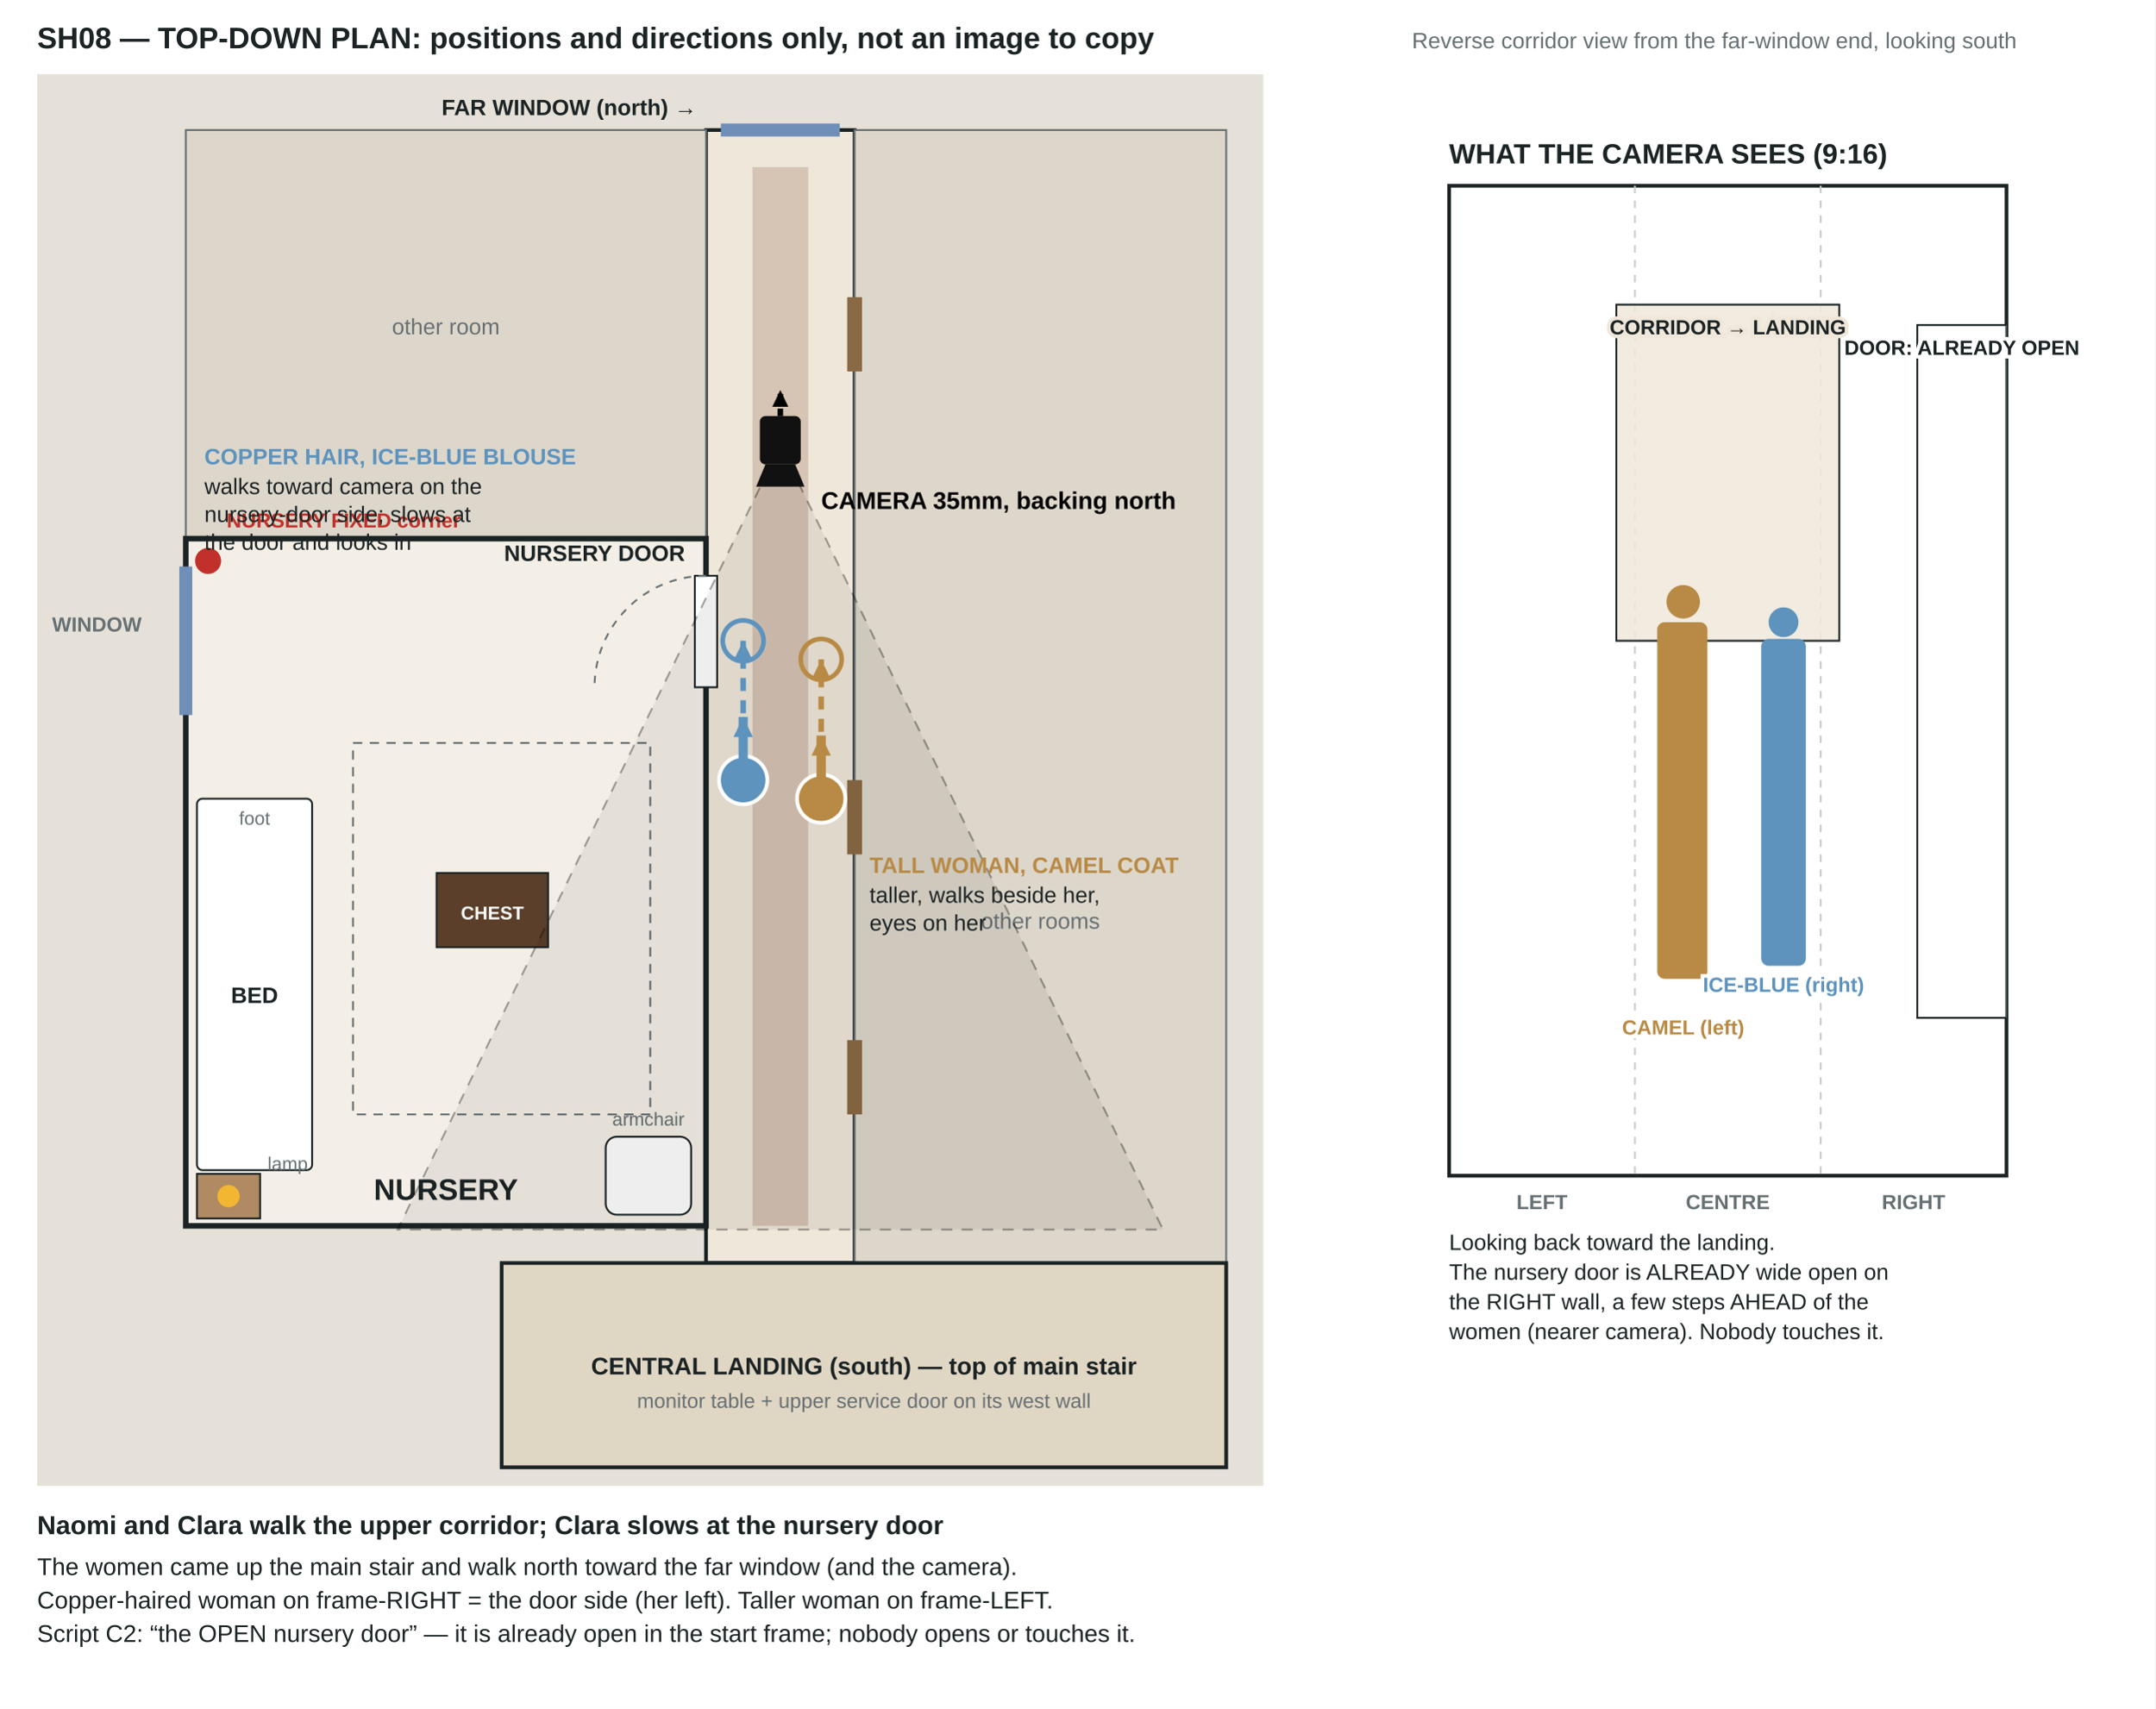
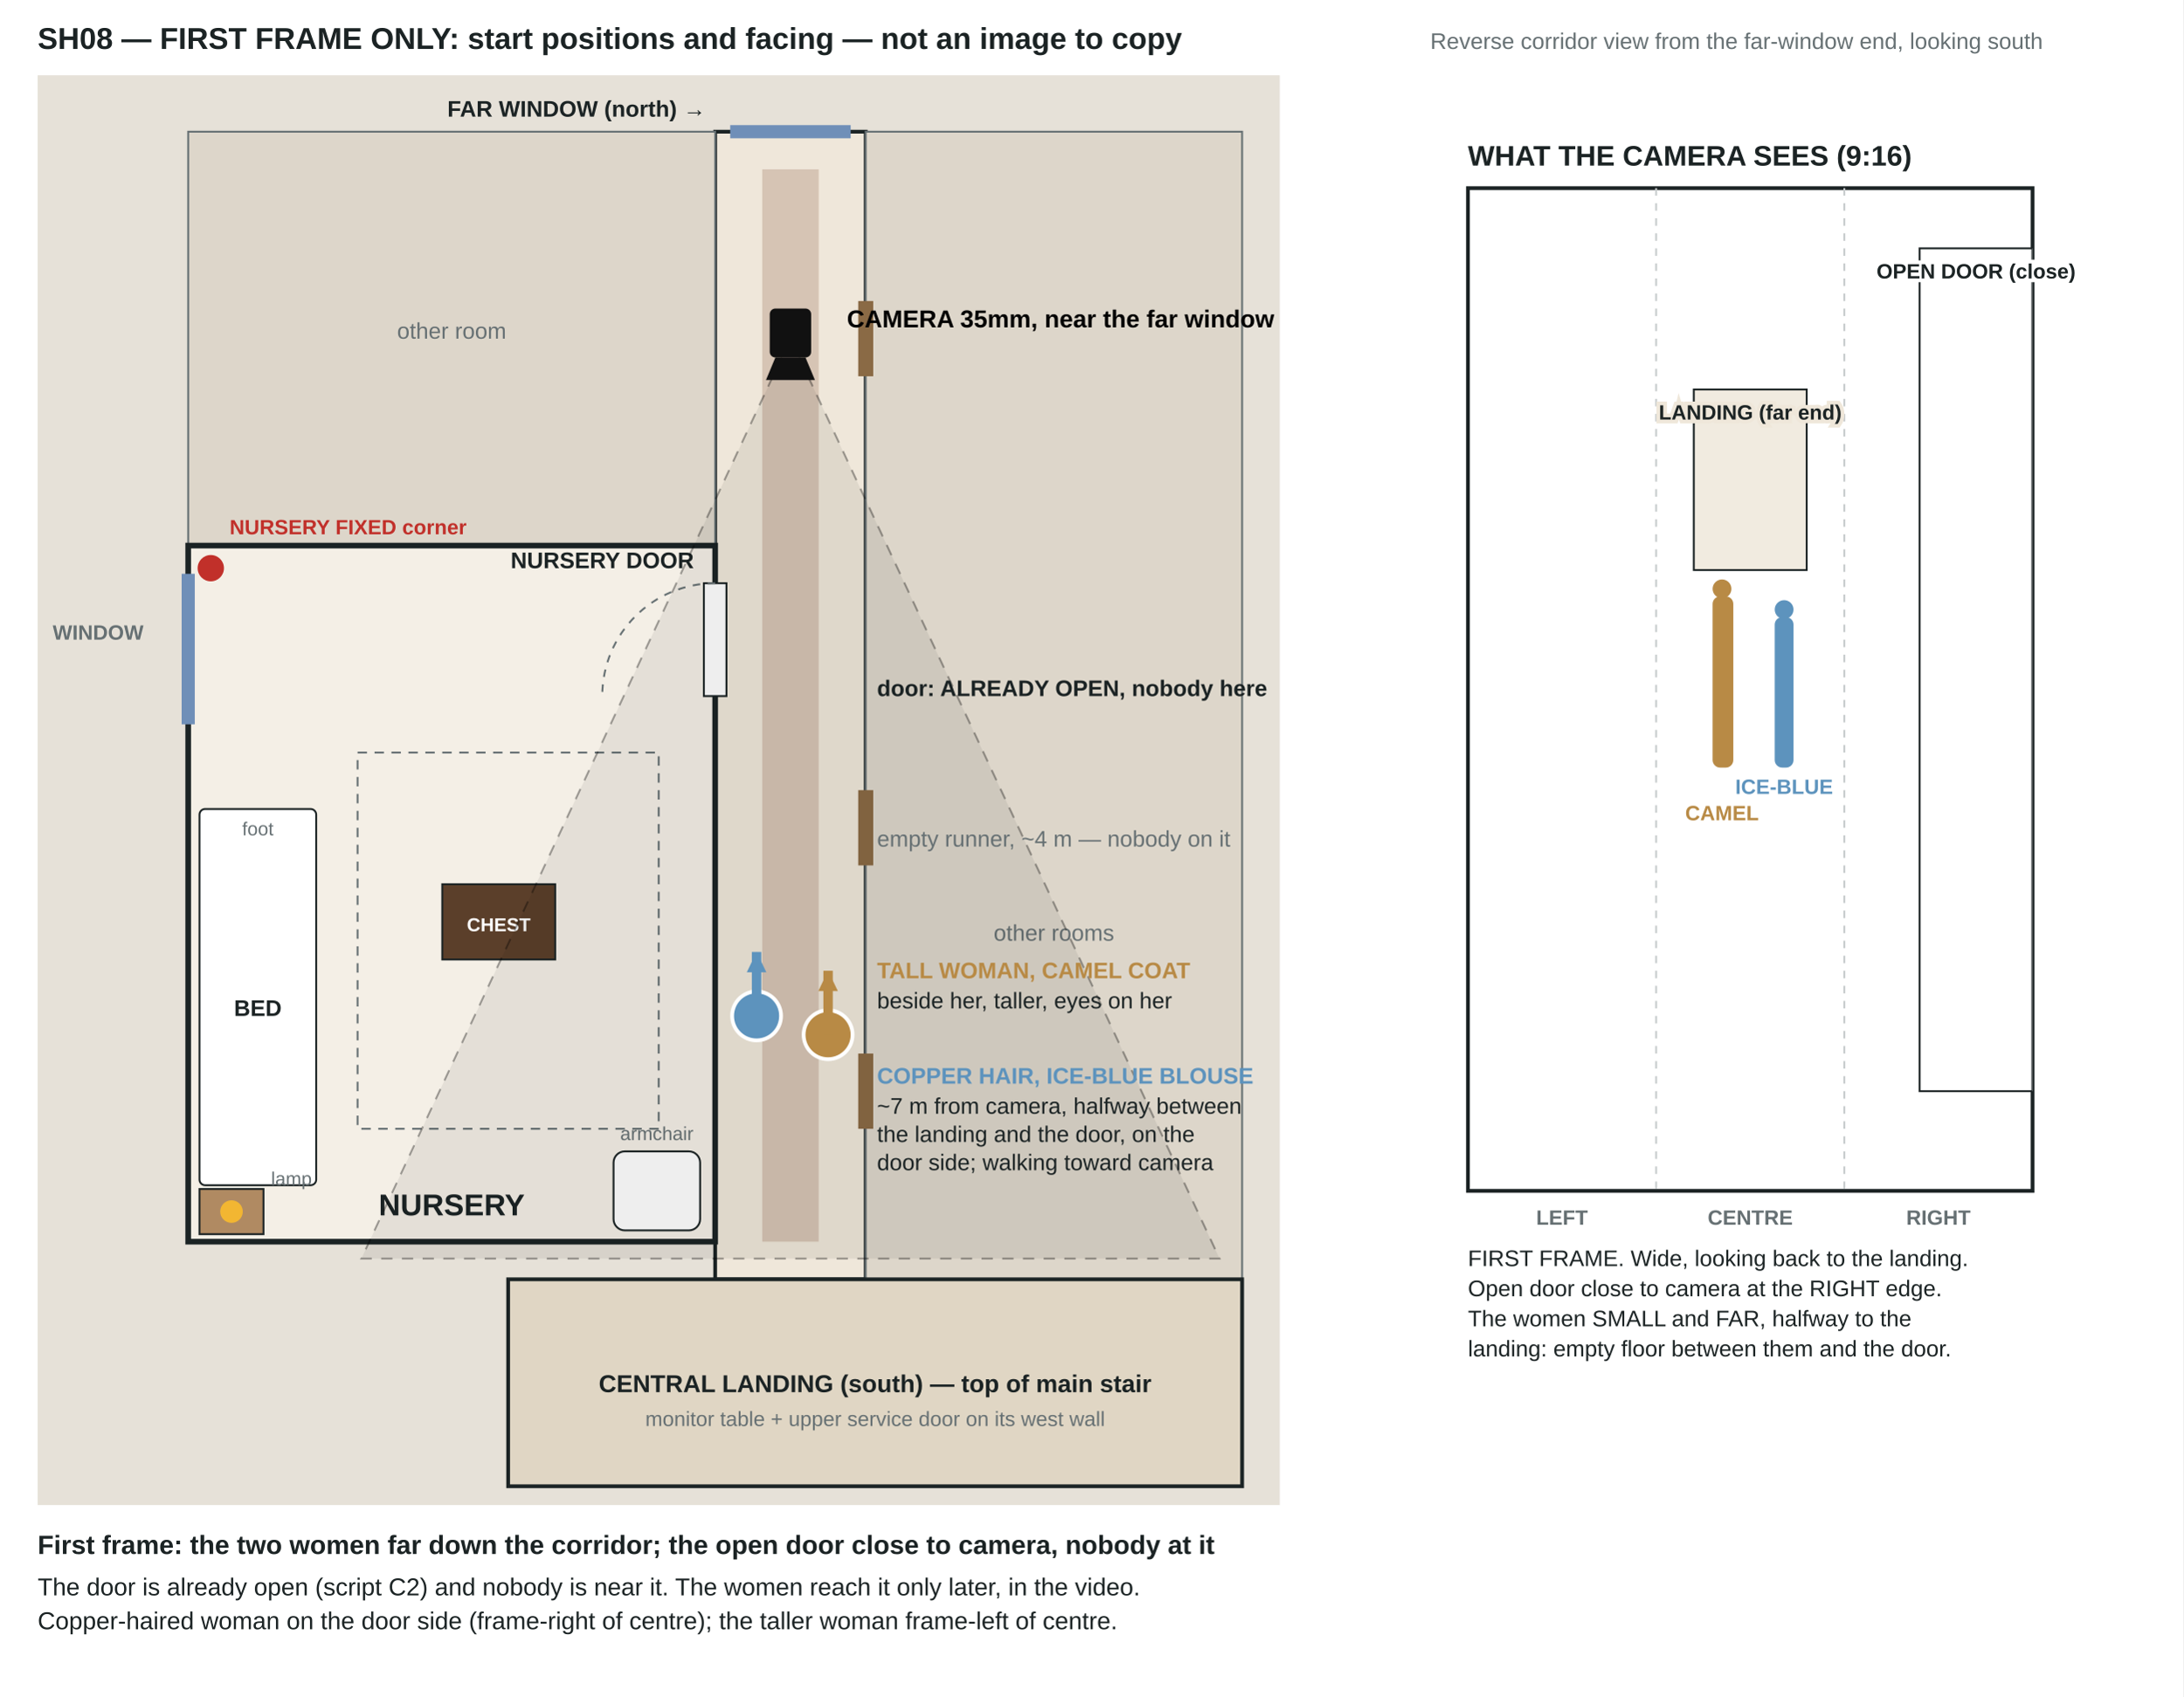
- <svg xmlns="http://www.w3.org/2000/svg" width="1160" height="920" viewBox="0 0 1160 920">
+ <svg xmlns="http://www.w3.org/2000/svg" width="1160" height="902" viewBox="0 0 1160 902">
  <rect width="100%" height="100%" fill="#ffffff" />
  <g transform="translate(20,40)">
    <rect x="0" y="0" width="660" height="760" fill="#e6e1d8" />
    <rect x="360" y="30" width="80" height="610" fill="#efe7da" stroke="#1b2324" stroke-width="2" />
    <rect x="385" y="50" width="30" height="570" fill="#b99a86" opacity="0.45" />
    <line x1="368" y1="30" x2="432" y2="30" stroke="#6f8fb8" stroke-width="7" />
    <text x="452" y="330" font-size="13" fill="#1b2324" text-anchor="start" font-weight="700" font-family="Arial, Helvetica, sans-serif">UPPER CORRIDOR</text>
    <rect x="440" y="30" width="200" height="610" fill="#ddd6ca" stroke="#667073" />
    <rect x="436" y="120" width="8" height="40" fill="#8a6a45" />
    <rect x="436" y="380" width="8" height="40" fill="#8a6a45" />
    <rect x="436" y="520" width="8" height="40" fill="#8a6a45" />
    <text x="540" y="460" font-size="12" fill="#667073" text-anchor="middle" font-weight="400" font-family="Arial, Helvetica, sans-serif">other rooms</text>
    <rect x="80" y="30" width="280" height="220" fill="#ddd6ca" stroke="#667073" />
    <text x="220" y="140" font-size="12" fill="#667073" text-anchor="middle" font-weight="400" font-family="Arial, Helvetica, sans-serif">other room</text>
    <text x="355" y="22" font-size="12" fill="#1b2324" text-anchor="end" font-weight="700" font-family="Arial, Helvetica, sans-serif">FAR WINDOW (north) →</text>
    <rect x="250" y="640" width="390" height="110" fill="#e0d6c4" stroke="#1b2324" stroke-width="2" />
    <text x="445" y="700" font-size="13" fill="#1b2324" text-anchor="middle" font-weight="700" font-family="Arial, Helvetica, sans-serif">CENTRAL LANDING (south) — top of main stair</text>
    <text x="445" y="718" font-size="11" fill="#667073" text-anchor="middle" font-weight="400" font-family="Arial, Helvetica, sans-serif">monitor table + upper service door on its west wall</text>
    <rect x="80" y="250" width="280" height="370" fill="#f4efe6" stroke="#1b2324" stroke-width="3" />
    <text x="220" y="606" font-size="16" fill="#1b2324" text-anchor="middle" font-weight="700" font-family="Arial, Helvetica, sans-serif">NURSERY</text>
    <line x1="80" y1="265" x2="80" y2="345" stroke="#6f8fb8" stroke-width="7" />
    <text x="8" y="300" font-size="11" fill="#667073" text-anchor="start" font-weight="700" font-family="Arial, Helvetica, sans-serif">WINDOW</text>
    <rect x="354" y="270" width="12" height="60" fill="#ffffff" stroke="#1b2324" />
    <path d="M360 270 A60 60 0 0 0 300 330" fill="none" stroke="#667073" stroke-dasharray="4 4" />
    <text x="300" y="262" font-size="12" fill="#1b2324" text-anchor="middle" font-weight="700" font-family="Arial, Helvetica, sans-serif">NURSERY DOOR</text>
    <rect x="86" y="390" width="62" height="200" rx="3" fill="#ffffff" stroke="#1b2324" />
    <text x="117" y="500" font-size="12" fill="#1b2324" text-anchor="middle" font-weight="700" font-family="Arial, Helvetica, sans-serif">BED</text>
    <text x="117" y="404" font-size="10" fill="#667073" text-anchor="middle" font-weight="400" font-family="Arial, Helvetica, sans-serif">foot</text>
    <rect x="86" y="592" width="34" height="24" fill="#b08a62" stroke="#1b2324" />
    <circle cx="103" cy="604" r="6" fill="#f2b632" />
    <text x="124" y="590" font-size="10" fill="#667073" text-anchor="start" font-weight="400" font-family="Arial, Helvetica, sans-serif">lamp</text>
    <rect x="306" y="572" width="46" height="42" rx="6" fill="#ffffff" stroke="#1b2324" />
    <text x="329" y="566" font-size="10" fill="#667073" text-anchor="middle" font-weight="400" font-family="Arial, Helvetica, sans-serif">armchair</text>
    <rect x="170" y="360" width="160" height="200" fill="none" stroke="#667073" stroke-dasharray="5 4" />
    <rect x="215" y="430" width="60" height="40" fill="#5b3f2a" stroke="#1b2324" />
    <text x="245" y="455" font-size="10" fill="#ffffff" text-anchor="middle" font-weight="700" font-family="Arial, Helvetica, sans-serif">CHEST</text>
    <circle cx="92" cy="262" r="7" fill="#c1302a" />
    <text x="102" y="244" font-size="11" fill="#c1302a" text-anchor="start" font-weight="700" font-family="Arial, Helvetica, sans-serif">NURSERY FIXED corner</text>
-     <polygon points="400,200 606,622 194,622" fill="#000000" fill-opacity="0.07" stroke="#000" stroke-opacity="0.35" stroke-dasharray="6 5" />
-     <line x1="400" y1="200" x2="400" y2="170" stroke="#000000" stroke-width="3" stroke-dasharray="4 4" />
-     <polygon points="400,170 404.3,179.0 395.7,179.0" fill="#000000" />
-     <g transform="translate(400,200) rotate(90)">
+     <polygon points="400,140 628,629 172,629" fill="#000000" fill-opacity="0.07" stroke="#000" stroke-opacity="0.35" stroke-dasharray="6 5" />
+     <g transform="translate(400,140) rotate(90)">
      <rect x="-16" y="-11" width="26" height="22" rx="3" fill="#111" />
      <polygon points="10,-8 22,-13 22,13 10,8" fill="#111" />
    </g>
-     <text x="422" y="234" font-size="13" fill="#000" text-anchor="start" font-weight="700" font-family="Arial, Helvetica, sans-serif">CAMERA 35mm, backing north</text>
-     <line x1="380" y1="380" x2="380" y2="305" stroke="#5d93bd" stroke-width="3" stroke-dasharray="7 5" />
-     <polygon points="380,305 385.2,315.8 374.8,315.8" fill="#5d93bd" />
-     <circle cx="380" cy="305" r="11" fill="none" stroke="#5d93bd" stroke-width="2.5" />
-     <circle cx="380" cy="380" r="13" fill="#5d93bd" stroke="#fff" stroke-width="2" />
-     <line x1="380" y1="380" x2="380.0" y2="346.0" stroke="#5d93bd" stroke-width="5" />
-     <polygon points="380.0,346.0 385.2,356.8 374.8,356.8" fill="#5d93bd" />
-     <text x="90" y="210" font-size="12" fill="#5d93bd" text-anchor="start" font-weight="700" font-family="Arial, Helvetica, sans-serif">COPPER HAIR, ICE-BLUE BLOUSE</text>
-     <text x="90" y="226" font-size="12" fill="#1b2324" text-anchor="start" font-weight="400" font-family="Arial, Helvetica, sans-serif">walks toward camera on the</text>
-     <text x="90" y="241" font-size="12" fill="#1b2324" text-anchor="start" font-weight="400" font-family="Arial, Helvetica, sans-serif">nursery-door side; slows at</text>
-     <text x="90" y="256" font-size="12" fill="#1b2324" text-anchor="start" font-weight="400" font-family="Arial, Helvetica, sans-serif">the door and looks in</text>
-     <line x1="422" y1="390" x2="422" y2="315" stroke="#b88a45" stroke-width="3" stroke-dasharray="7 5" />
-     <polygon points="422,315 427.2,325.8 416.8,325.8" fill="#b88a45" />
-     <circle cx="422" cy="315" r="11" fill="none" stroke="#b88a45" stroke-width="2.5" />
-     <circle cx="422" cy="390" r="13" fill="#b88a45" stroke="#fff" stroke-width="2" />
-     <line x1="422" y1="390" x2="422.0" y2="356.0" stroke="#b88a45" stroke-width="5" />
-     <polygon points="422.0,356.0 427.2,366.8 416.8,366.8" fill="#b88a45" />
-     <text x="448" y="430" font-size="12" fill="#b88a45" text-anchor="start" font-weight="700" font-family="Arial, Helvetica, sans-serif">TALL WOMAN, CAMEL COAT</text>
-     <text x="448" y="446" font-size="12" fill="#1b2324" text-anchor="start" font-weight="400" font-family="Arial, Helvetica, sans-serif">taller, walks beside her,</text>
-     <text x="448" y="461" font-size="12" fill="#1b2324" text-anchor="start" font-weight="400" font-family="Arial, Helvetica, sans-serif">eyes on her</text>
+     <text x="430" y="134" font-size="13" fill="#000" text-anchor="start" font-weight="700" font-family="Arial, Helvetica, sans-serif">CAMERA 35mm, near the far window</text>
+     <circle cx="382" cy="500" r="13" fill="#5d93bd" stroke="#fff" stroke-width="2" />
+     <line x1="382" y1="500" x2="382.0" y2="466.0" stroke="#5d93bd" stroke-width="5" />
+     <polygon points="382.0,466.0 387.2,476.8 376.8,476.8" fill="#5d93bd" />
+     <text x="446" y="536" font-size="12" fill="#5d93bd" text-anchor="start" font-weight="700" font-family="Arial, Helvetica, sans-serif">COPPER HAIR, ICE-BLUE BLOUSE</text>
+     <text x="446" y="552" font-size="12" fill="#1b2324" text-anchor="start" font-weight="400" font-family="Arial, Helvetica, sans-serif">~7 m from camera, halfway between</text>
+     <text x="446" y="567" font-size="12" fill="#1b2324" text-anchor="start" font-weight="400" font-family="Arial, Helvetica, sans-serif">the landing and the door, on the</text>
+     <text x="446" y="582" font-size="12" fill="#1b2324" text-anchor="start" font-weight="400" font-family="Arial, Helvetica, sans-serif">door side; walking toward camera</text>
+     <circle cx="420" cy="510" r="13" fill="#b88a45" stroke="#fff" stroke-width="2" />
+     <line x1="420" y1="510" x2="420.0" y2="476.0" stroke="#b88a45" stroke-width="5" />
+     <polygon points="420.0,476.0 425.2,486.8 414.8,486.8" fill="#b88a45" />
+     <text x="446" y="480" font-size="12" fill="#b88a45" text-anchor="start" font-weight="700" font-family="Arial, Helvetica, sans-serif">TALL WOMAN, CAMEL COAT</text>
+     <text x="446" y="496" font-size="12" fill="#1b2324" text-anchor="start" font-weight="400" font-family="Arial, Helvetica, sans-serif">beside her, taller, eyes on her</text>
+     <text x="446" y="330" font-size="12" fill="#1b2324" text-anchor="start" font-weight="700" font-family="Arial, Helvetica, sans-serif">door: ALREADY OPEN, nobody here</text>
+     <text x="446" y="410" font-size="12" fill="#667073" text-anchor="start" font-weight="400" font-family="Arial, Helvetica, sans-serif">empty runner, ~4 m — nobody on it</text>
    <text x="760" y="48" font-size="15" fill="#1b2324" text-anchor="start" font-weight="700" font-family="Arial, Helvetica, sans-serif">WHAT THE CAMERA SEES (9:16)</text>
    <rect x="760" y="60" width="300" height="533" fill="#ffffff" stroke="#1b2324" stroke-width="2" />
    <line x1="860" y1="60" x2="860" y2="593" stroke="#c8cccd" stroke-dasharray="4 4" />
    <line x1="960" y1="60" x2="960" y2="593" stroke="#c8cccd" stroke-dasharray="4 4" />
    <text x="810.0" y="611" font-size="11" fill="#667073" text-anchor="middle" font-weight="600" font-family="Arial, Helvetica, sans-serif">LEFT</text>
    <text x="910.0" y="611" font-size="11" fill="#667073" text-anchor="middle" font-weight="600" font-family="Arial, Helvetica, sans-serif">CENTRE</text>
    <text x="1010.0" y="611" font-size="11" fill="#667073" text-anchor="middle" font-weight="600" font-family="Arial, Helvetica, sans-serif">RIGHT</text>
    <clipPath id="frameclip">
      <rect x="760" y="60" width="300" height="533" />
    </clipPath>
    <g clip-path="url(#frameclip)">
-       <rect x="850" y="124" width="120" height="181" fill="#efe7da" fill-opacity="0.85" stroke="#1b2324" />
-       <rect x="1012" y="135" width="48" height="373" fill="#ffffff" fill-opacity="0.85" stroke="#1b2324" />
-       <circle cx="886" cy="284" r="9" fill="#b88a45" />
-       <rect x="872" y="295" width="27" height="192" rx="4" fill="#b88a45" />
-       <circle cx="940" cy="295" r="8" fill="#5d93bd" />
-       <rect x="928" y="304" width="24" height="176" rx="4" fill="#5d93bd" />
+       <rect x="880" y="167" width="60" height="96" fill="#efe7da" fill-opacity="0.85" stroke="#1b2324" />
+       <rect x="1000" y="92" width="60" height="448" fill="#ffffff" fill-opacity="0.85" stroke="#1b2324" />
+       <circle cx="895" cy="273" r="5" fill="#b88a45" />
+       <rect x="890" y="277" width="11" height="91" rx="4" fill="#b88a45" />
+       <circle cx="928" cy="284" r="5" fill="#5d93bd" />
+       <rect x="923" y="288" width="10" height="80" rx="4" fill="#5d93bd" />
    </g>
-     <text x="910" y="140" font-size="11" fill="#1b2324" text-anchor="middle" font-weight="700" font-family="Arial, Helvetica, sans-serif" paint-order="stroke" stroke="#efe7da" stroke-width="4">CORRIDOR → LANDING</text>
-     <text x="1036" y="151" font-size="11" fill="#1b2324" text-anchor="middle" font-weight="700" font-family="Arial, Helvetica, sans-serif" paint-order="stroke" stroke="#ffffff" stroke-width="4">DOOR: ALREADY OPEN</text>
-     <text x="886" y="517" font-size="11" fill="#b88a45" text-anchor="middle" font-weight="700" font-family="Arial, Helvetica, sans-serif" paint-order="stroke" stroke="#ffffff" stroke-width="4">CAMEL (left)</text>
-     <text x="940" y="494" font-size="11" fill="#5d93bd" text-anchor="middle" font-weight="700" font-family="Arial, Helvetica, sans-serif" paint-order="stroke" stroke="#ffffff" stroke-width="4">ICE-BLUE (right)</text>
-     <text x="760" y="633" font-size="12" fill="#1b2324" text-anchor="start" font-weight="400" font-family="Arial, Helvetica, sans-serif">Looking back toward the landing.</text>
-     <text x="760" y="649" font-size="12" fill="#1b2324" text-anchor="start" font-weight="400" font-family="Arial, Helvetica, sans-serif">The nursery door is ALREADY wide open on</text>
-     <text x="760" y="665" font-size="12" fill="#1b2324" text-anchor="start" font-weight="400" font-family="Arial, Helvetica, sans-serif">the RIGHT wall, a few steps AHEAD of the</text>
-     <text x="760" y="681" font-size="12" fill="#1b2324" text-anchor="start" font-weight="400" font-family="Arial, Helvetica, sans-serif">women (nearer camera). Nobody touches it.</text>
+     <text x="910" y="183" font-size="11" fill="#1b2324" text-anchor="middle" font-weight="700" font-family="Arial, Helvetica, sans-serif" paint-order="stroke" stroke="#efe7da" stroke-width="4">LANDING (far end)</text>
+     <text x="1030" y="108" font-size="11" fill="#1b2324" text-anchor="middle" font-weight="700" font-family="Arial, Helvetica, sans-serif" paint-order="stroke" stroke="#ffffff" stroke-width="4">OPEN DOOR (close)</text>
+     <text x="895" y="396" font-size="11" fill="#b88a45" text-anchor="middle" font-weight="700" font-family="Arial, Helvetica, sans-serif" paint-order="stroke" stroke="#ffffff" stroke-width="4">CAMEL</text>
+     <text x="928" y="382" font-size="11" fill="#5d93bd" text-anchor="middle" font-weight="700" font-family="Arial, Helvetica, sans-serif" paint-order="stroke" stroke="#ffffff" stroke-width="4">ICE-BLUE</text>
+     <text x="760" y="633" font-size="12" fill="#1b2324" text-anchor="start" font-weight="400" font-family="Arial, Helvetica, sans-serif">FIRST FRAME. Wide, looking back to the landing.</text>
+     <text x="760" y="649" font-size="12" fill="#1b2324" text-anchor="start" font-weight="400" font-family="Arial, Helvetica, sans-serif">Open door close to camera at the RIGHT edge.</text>
+     <text x="760" y="665" font-size="12" fill="#1b2324" text-anchor="start" font-weight="400" font-family="Arial, Helvetica, sans-serif">The women SMALL and FAR, halfway to the</text>
+     <text x="760" y="681" font-size="12" fill="#1b2324" text-anchor="start" font-weight="400" font-family="Arial, Helvetica, sans-serif">landing: empty floor between them and the door.</text>
  </g>
-   <text x="20" y="26" font-size="16" fill="#1b2324" text-anchor="start" font-weight="700" font-family="Arial, Helvetica, sans-serif">SH08 — TOP-DOWN PLAN: positions and directions only, not an image to copy</text>
-   <text x="20" y="826" font-size="14" fill="#1b2324" text-anchor="start" font-weight="700" font-family="Arial, Helvetica, sans-serif">Naomi and Clara walk the upper corridor; Clara slows at the nursery door</text>
+   <text x="20" y="26" font-size="16" fill="#1b2324" text-anchor="start" font-weight="700" font-family="Arial, Helvetica, sans-serif">SH08 — FIRST FRAME ONLY: start positions and facing — not an image to copy</text>
+   <text x="20" y="826" font-size="14" fill="#1b2324" text-anchor="start" font-weight="700" font-family="Arial, Helvetica, sans-serif">First frame: the two women far down the corridor; the open door close to camera, nobody at it</text>
  <text x="760" y="26" font-size="12" fill="#667073" text-anchor="start" font-weight="400" font-family="Arial, Helvetica, sans-serif">Reverse corridor view from the far-window end, looking south</text>
-   <text x="20" y="848" font-size="13" fill="#1b2324" text-anchor="start" font-weight="400" font-family="Arial, Helvetica, sans-serif">The women came up the main stair and walk north toward the far window (and the camera).</text>
-   <text x="20" y="866" font-size="13" fill="#1b2324" text-anchor="start" font-weight="400" font-family="Arial, Helvetica, sans-serif">Copper-haired woman on frame-RIGHT = the door side (her left). Taller woman on frame-LEFT.</text>
-   <text x="20" y="884" font-size="13" fill="#1b2324" text-anchor="start" font-weight="400" font-family="Arial, Helvetica, sans-serif">Script C2: “the OPEN nursery door” — it is already open in the start frame; nobody opens or touches it.</text>
+   <text x="20" y="848" font-size="13" fill="#1b2324" text-anchor="start" font-weight="400" font-family="Arial, Helvetica, sans-serif">The door is already open (script C2) and nobody is near it. The women reach it only later, in the video.</text>
+   <text x="20" y="866" font-size="13" fill="#1b2324" text-anchor="start" font-weight="400" font-family="Arial, Helvetica, sans-serif">Copper-haired woman on the door side (frame-right of centre); the taller woman frame-left of centre.</text>
</svg>
